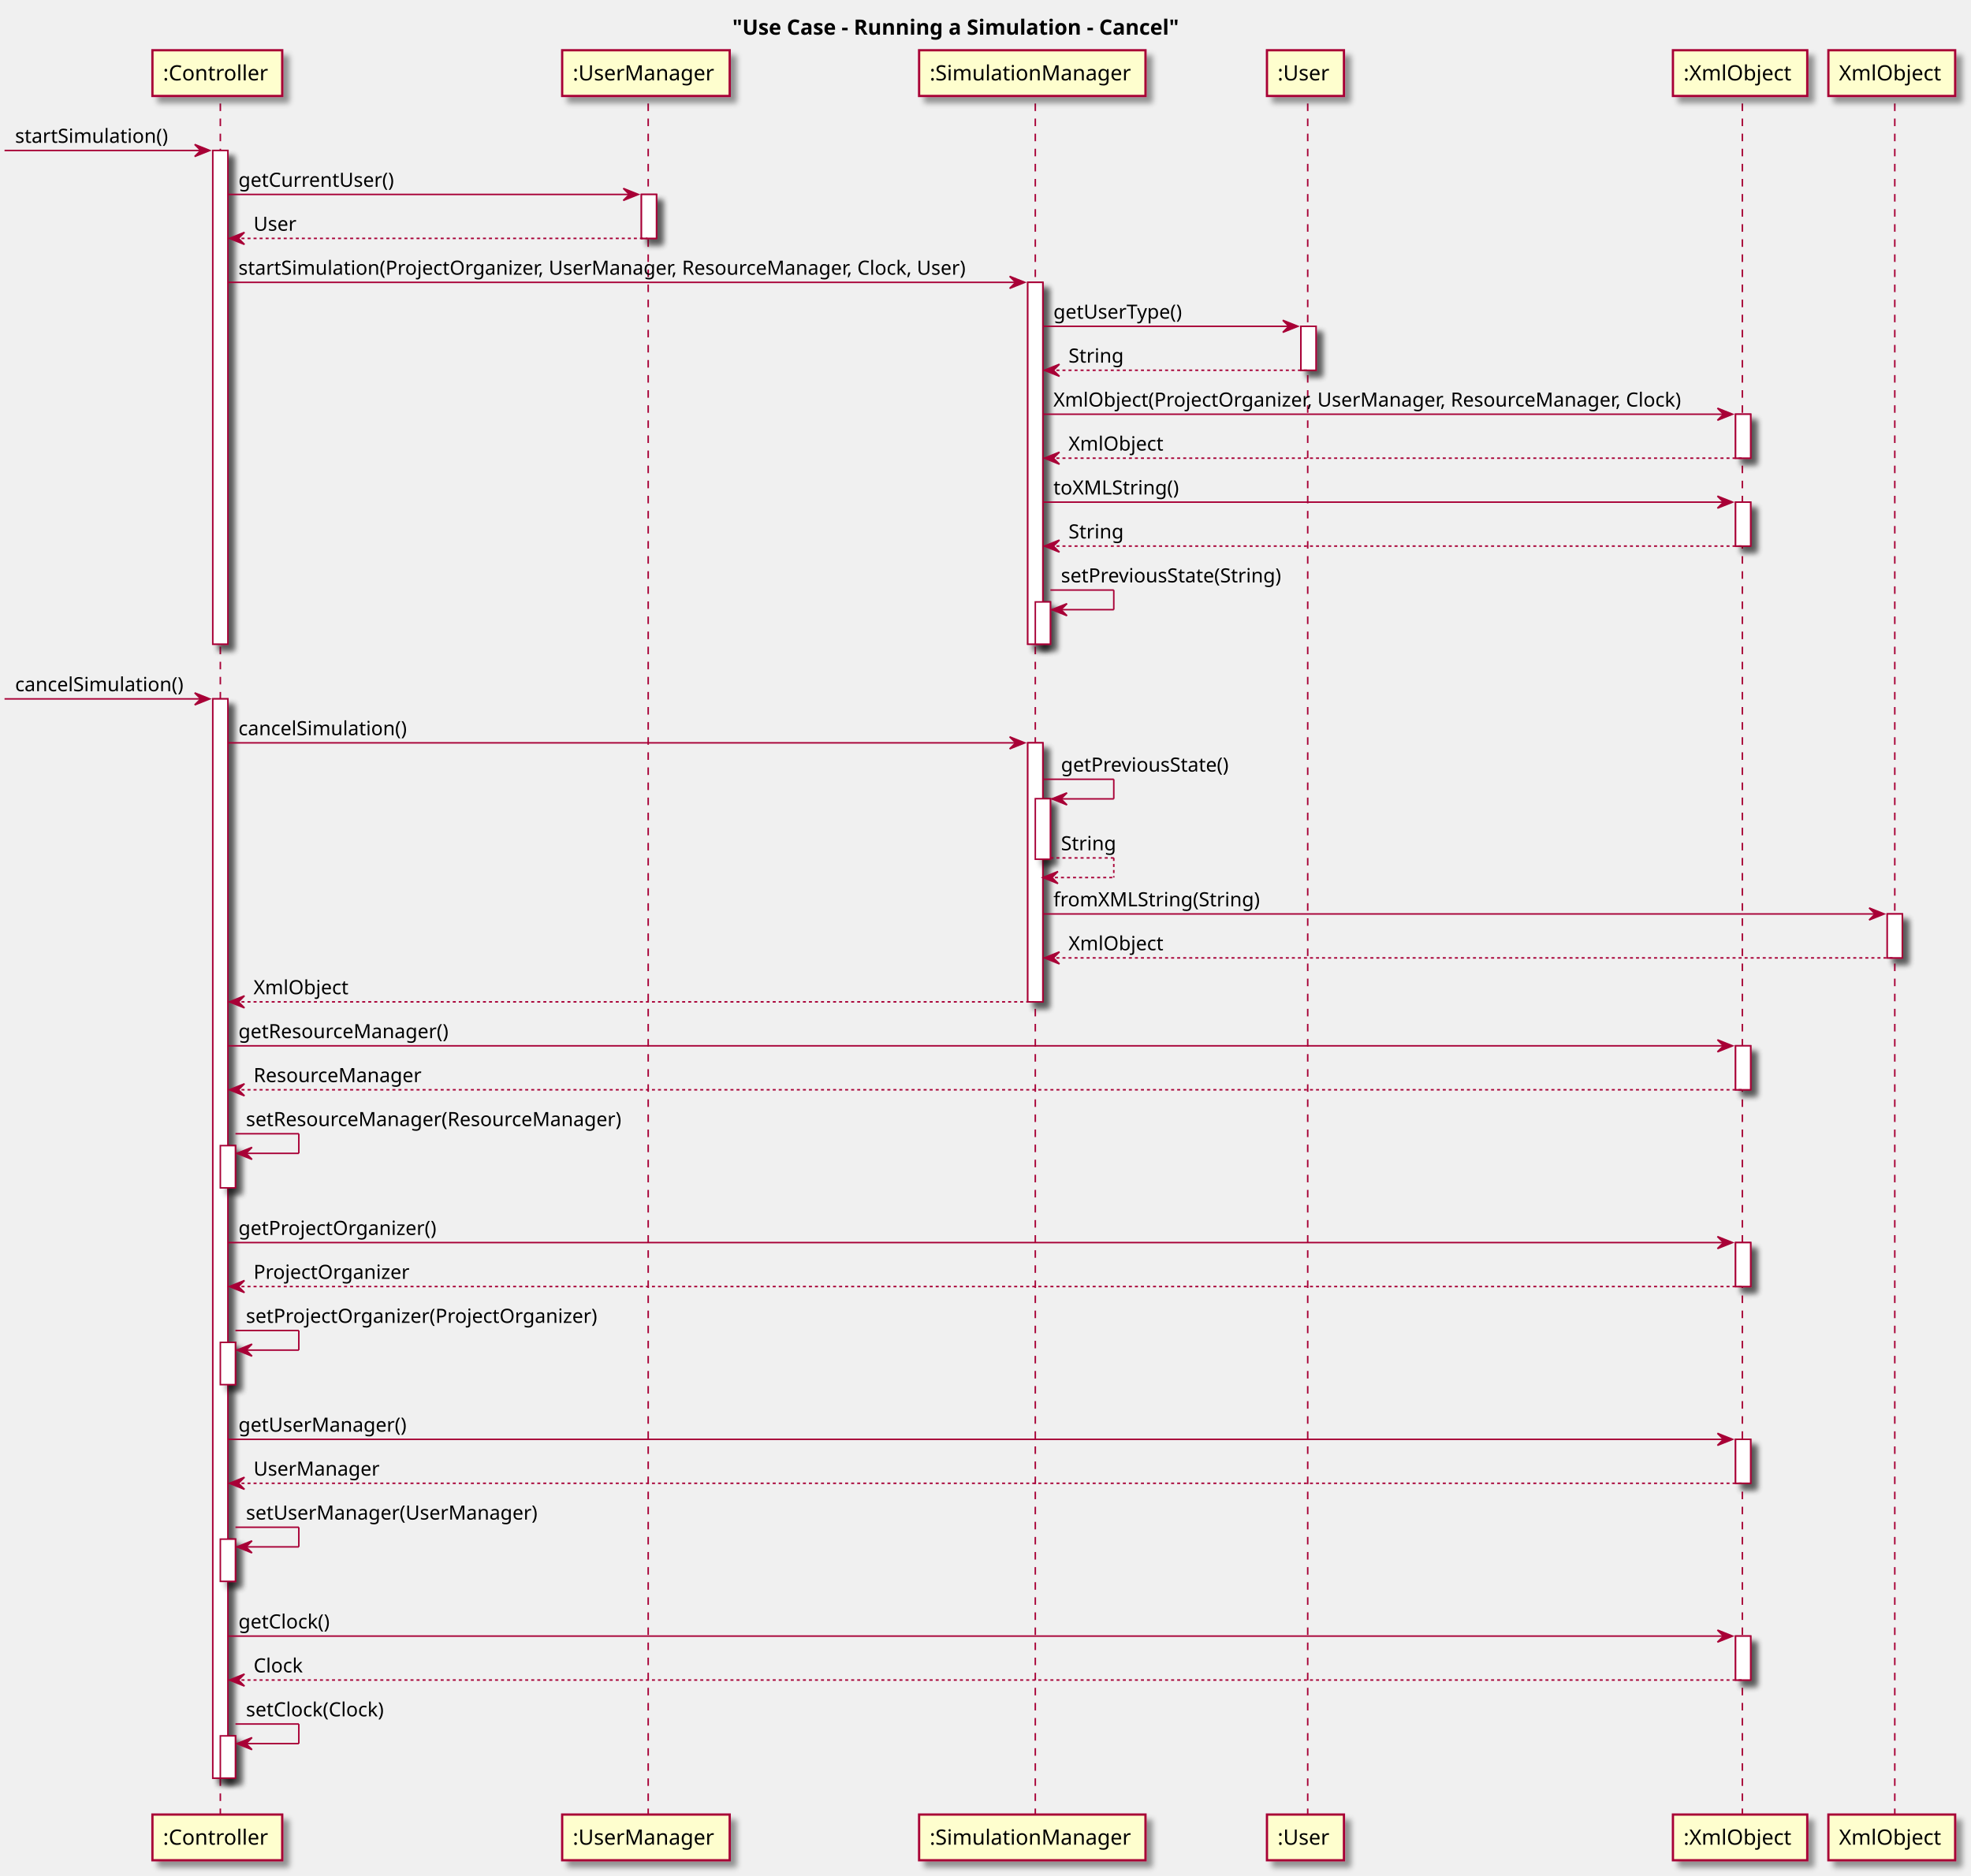
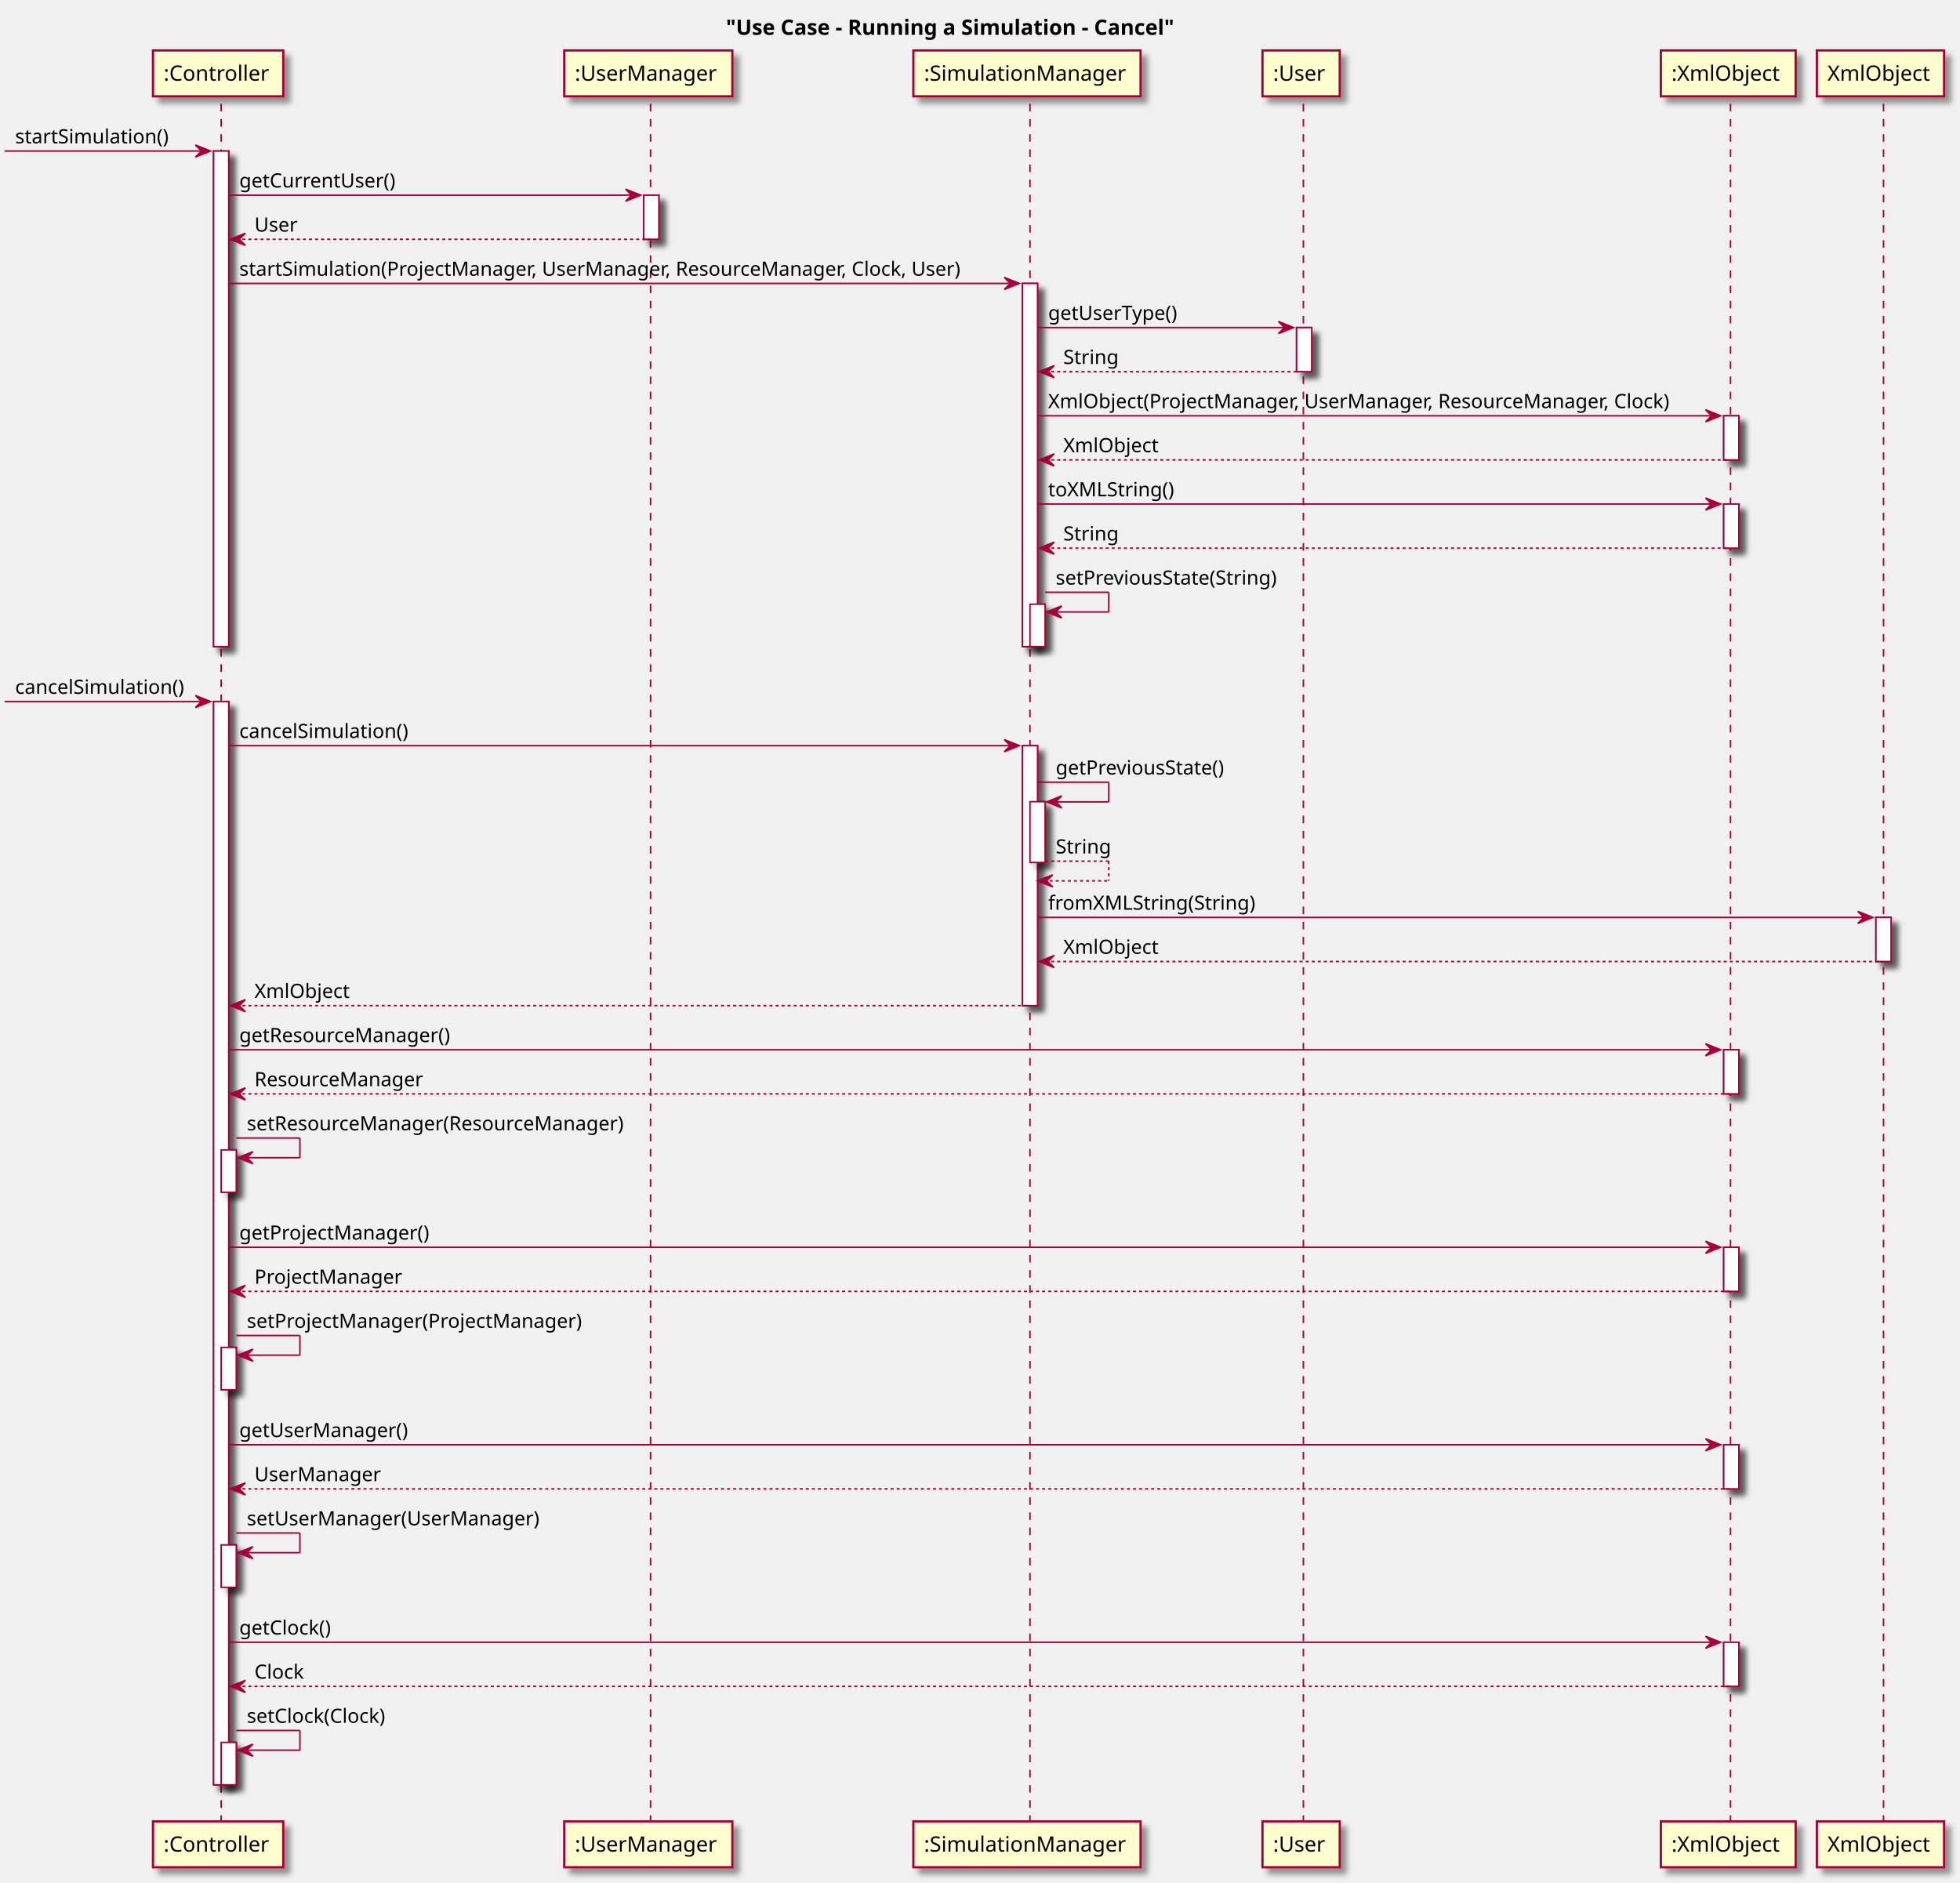
- <svg xmlns="http://www.w3.org/2000/svg" contentScriptType="application/ecmascript" contentStyleType="text/css" height="1243px" preserveAspectRatio="none" style="width:1306px;height:1243px;" version="1.1" viewBox="0 0 1306 1243" width="1306px" zoomAndPan="magnify">
+ <svg xmlns="http://www.w3.org/2000/svg" contentScriptType="application/ecmascript" contentStyleType="text/css" height="1243px" preserveAspectRatio="none" style="width:1294px;height:1243px;" version="1.1" viewBox="0 0 1294 1243" width="1294px" zoomAndPan="magnify">
  <defs>
-     <filter height="300%" id="f1mj3176nobo6r" width="300%" x="-1" y="-1">
+     <filter height="300%" id="f1pqwpvqu7bibx" width="300%" x="-1" y="-1">
      <feGaussianBlur result="blurOut" stdDeviation="2.0" />
      <feColorMatrix in="blurOut" result="blurOut2" type="matrix" values="0 0 0 0 0 0 0 0 0 0 0 0 0 0 0 0 0 0 .4 0" />
      <feOffset dx="4.0" dy="4.0" in="blurOut2" result="blurOut3" />
      <feBlend in="SourceGraphic" in2="blurOut3" mode="normal" />
    </filter>
  </defs>
  <g>
-     <text fill="#000000" font-family="sans-serif" font-size="14" font-weight="bold" lengthAdjust="spacingAndGlyphs" textLength="337" x="485.25" y="22.995">"Use Case - Running a Simulation - Cancel"</text>
-     <rect fill="#FFFFFF" filter="url(#f1mj3176nobo6r)" height="327.195" style="stroke: #A80036; stroke-width: 1.0;" width="10" x="141" y="99.727" />
-     <rect fill="#FFFFFF" filter="url(#f1mj3176nobo6r)" height="715.258" style="stroke: #A80036; stroke-width: 1.0;" width="10" x="141" y="463.188" />
-     <rect fill="#FFFFFF" filter="url(#f1mj3176nobo6r)" height="28" style="stroke: #A80036; stroke-width: 1.0;" width="10" x="146" y="759.25" />
-     <rect fill="#FFFFFF" filter="url(#f1mj3176nobo6r)" height="28" style="stroke: #A80036; stroke-width: 1.0;" width="10" x="146" y="889.648" />
-     <rect fill="#FFFFFF" filter="url(#f1mj3176nobo6r)" height="28" style="stroke: #A80036; stroke-width: 1.0;" width="10" x="146" y="1020.047" />
-     <rect fill="#FFFFFF" filter="url(#f1mj3176nobo6r)" height="28" style="stroke: #A80036; stroke-width: 1.0;" width="10" x="146" y="1150.445" />
-     <rect fill="#FFFFFF" filter="url(#f1mj3176nobo6r)" height="29.133" style="stroke: #A80036; stroke-width: 1.0;" width="10" x="425" y="128.859" />
-     <rect fill="#FFFFFF" filter="url(#f1mj3176nobo6r)" height="239.797" style="stroke: #A80036; stroke-width: 1.0;" width="10" x="681" y="187.125" />
-     <rect fill="#FFFFFF" filter="url(#f1mj3176nobo6r)" height="28" style="stroke: #A80036; stroke-width: 1.0;" width="10" x="686" y="398.922" />
-     <rect fill="#FFFFFF" filter="url(#f1mj3176nobo6r)" height="171.664" style="stroke: #A80036; stroke-width: 1.0;" width="10" x="681" y="492.32" />
-     <rect fill="#FFFFFF" filter="url(#f1mj3176nobo6r)" height="40.133" style="stroke: #A80036; stroke-width: 1.0;" width="10" x="686" y="529.32" />
-     <rect fill="#FFFFFF" filter="url(#f1mj3176nobo6r)" height="29.133" style="stroke: #A80036; stroke-width: 1.0;" width="10" x="862" y="216.258" />
-     <rect fill="#FFFFFF" filter="url(#f1mj3176nobo6r)" height="29.133" style="stroke: #A80036; stroke-width: 1.0;" width="10" x="1150" y="274.523" />
-     <rect fill="#FFFFFF" filter="url(#f1mj3176nobo6r)" height="29.133" style="stroke: #A80036; stroke-width: 1.0;" width="10" x="1150" y="332.789" />
-     <rect fill="#FFFFFF" filter="url(#f1mj3176nobo6r)" height="29.133" style="stroke: #A80036; stroke-width: 1.0;" width="10" x="1150" y="693.117" />
-     <rect fill="#FFFFFF" filter="url(#f1mj3176nobo6r)" height="29.133" style="stroke: #A80036; stroke-width: 1.0;" width="10" x="1150" y="823.516" />
-     <rect fill="#FFFFFF" filter="url(#f1mj3176nobo6r)" height="29.133" style="stroke: #A80036; stroke-width: 1.0;" width="10" x="1150" y="953.914" />
-     <rect fill="#FFFFFF" filter="url(#f1mj3176nobo6r)" height="29.133" style="stroke: #A80036; stroke-width: 1.0;" width="10" x="1150" y="1084.312" />
-     <rect fill="#FFFFFF" filter="url(#f1mj3176nobo6r)" height="29.133" style="stroke: #A80036; stroke-width: 1.0;" width="10" x="1250.5" y="605.719" />
+     <text fill="#000000" font-family="sans-serif" font-size="14" font-weight="bold" lengthAdjust="spacingAndGlyphs" textLength="337" x="479.25" y="22.995">"Use Case - Running a Simulation - Cancel"</text>
+     <rect fill="#FFFFFF" filter="url(#f1pqwpvqu7bibx)" height="327.195" style="stroke: #A80036; stroke-width: 1.0;" width="10" x="141" y="99.727" />
+     <rect fill="#FFFFFF" filter="url(#f1pqwpvqu7bibx)" height="715.258" style="stroke: #A80036; stroke-width: 1.0;" width="10" x="141" y="463.188" />
+     <rect fill="#FFFFFF" filter="url(#f1pqwpvqu7bibx)" height="28" style="stroke: #A80036; stroke-width: 1.0;" width="10" x="146" y="759.25" />
+     <rect fill="#FFFFFF" filter="url(#f1pqwpvqu7bibx)" height="28" style="stroke: #A80036; stroke-width: 1.0;" width="10" x="146" y="889.648" />
+     <rect fill="#FFFFFF" filter="url(#f1pqwpvqu7bibx)" height="28" style="stroke: #A80036; stroke-width: 1.0;" width="10" x="146" y="1020.047" />
+     <rect fill="#FFFFFF" filter="url(#f1pqwpvqu7bibx)" height="28" style="stroke: #A80036; stroke-width: 1.0;" width="10" x="146" y="1150.445" />
+     <rect fill="#FFFFFF" filter="url(#f1pqwpvqu7bibx)" height="29.133" style="stroke: #A80036; stroke-width: 1.0;" width="10" x="425" y="128.859" />
+     <rect fill="#FFFFFF" filter="url(#f1pqwpvqu7bibx)" height="239.797" style="stroke: #A80036; stroke-width: 1.0;" width="10" x="675" y="187.125" />
+     <rect fill="#FFFFFF" filter="url(#f1pqwpvqu7bibx)" height="28" style="stroke: #A80036; stroke-width: 1.0;" width="10" x="680" y="398.922" />
+     <rect fill="#FFFFFF" filter="url(#f1pqwpvqu7bibx)" height="171.664" style="stroke: #A80036; stroke-width: 1.0;" width="10" x="675" y="492.32" />
+     <rect fill="#FFFFFF" filter="url(#f1pqwpvqu7bibx)" height="40.133" style="stroke: #A80036; stroke-width: 1.0;" width="10" x="680" y="529.32" />
+     <rect fill="#FFFFFF" filter="url(#f1pqwpvqu7bibx)" height="29.133" style="stroke: #A80036; stroke-width: 1.0;" width="10" x="856" y="216.258" />
+     <rect fill="#FFFFFF" filter="url(#f1pqwpvqu7bibx)" height="29.133" style="stroke: #A80036; stroke-width: 1.0;" width="10" x="1138" y="274.523" />
+     <rect fill="#FFFFFF" filter="url(#f1pqwpvqu7bibx)" height="29.133" style="stroke: #A80036; stroke-width: 1.0;" width="10" x="1138" y="332.789" />
+     <rect fill="#FFFFFF" filter="url(#f1pqwpvqu7bibx)" height="29.133" style="stroke: #A80036; stroke-width: 1.0;" width="10" x="1138" y="693.117" />
+     <rect fill="#FFFFFF" filter="url(#f1pqwpvqu7bibx)" height="29.133" style="stroke: #A80036; stroke-width: 1.0;" width="10" x="1138" y="823.516" />
+     <rect fill="#FFFFFF" filter="url(#f1pqwpvqu7bibx)" height="29.133" style="stroke: #A80036; stroke-width: 1.0;" width="10" x="1138" y="953.914" />
+     <rect fill="#FFFFFF" filter="url(#f1pqwpvqu7bibx)" height="29.133" style="stroke: #A80036; stroke-width: 1.0;" width="10" x="1138" y="1084.312" />
+     <rect fill="#FFFFFF" filter="url(#f1pqwpvqu7bibx)" height="29.133" style="stroke: #A80036; stroke-width: 1.0;" width="10" x="1238.5" y="605.719" />
    <line style="stroke: #A80036; stroke-width: 1.0; stroke-dasharray: 5.0,5.0;" x1="146" x2="146" y1="68.594" y2="1203.578" />
    <line style="stroke: #A80036; stroke-width: 1.0; stroke-dasharray: 5.0,5.0;" x1="429.5" x2="429.5" y1="68.594" y2="1203.578" />
-     <line style="stroke: #A80036; stroke-width: 1.0; stroke-dasharray: 5.0,5.0;" x1="686" x2="686" y1="68.594" y2="1203.578" />
-     <line style="stroke: #A80036; stroke-width: 1.0; stroke-dasharray: 5.0,5.0;" x1="866.5" x2="866.5" y1="68.594" y2="1203.578" />
-     <line style="stroke: #A80036; stroke-width: 1.0; stroke-dasharray: 5.0,5.0;" x1="1154.5" x2="1154.5" y1="68.594" y2="1203.578" />
-     <line style="stroke: #A80036; stroke-width: 1.0; stroke-dasharray: 5.0,5.0;" x1="1255.5" x2="1255.5" y1="68.594" y2="1203.578" />
-     <rect fill="#FEFECE" filter="url(#f1mj3176nobo6r)" height="30.297" style="stroke: #A80036; stroke-width: 1.5;" width="86" x="101" y="33.297" />
+     <line style="stroke: #A80036; stroke-width: 1.0; stroke-dasharray: 5.0,5.0;" x1="680" x2="680" y1="68.594" y2="1203.578" />
+     <line style="stroke: #A80036; stroke-width: 1.0; stroke-dasharray: 5.0,5.0;" x1="860.5" x2="860.5" y1="68.594" y2="1203.578" />
+     <line style="stroke: #A80036; stroke-width: 1.0; stroke-dasharray: 5.0,5.0;" x1="1142.5" x2="1142.5" y1="68.594" y2="1203.578" />
+     <line style="stroke: #A80036; stroke-width: 1.0; stroke-dasharray: 5.0,5.0;" x1="1243.5" x2="1243.5" y1="68.594" y2="1203.578" />
+     <rect fill="#FEFECE" filter="url(#f1pqwpvqu7bibx)" height="30.297" style="stroke: #A80036; stroke-width: 1.5;" width="86" x="101" y="33.297" />
    <text fill="#000000" font-family="sans-serif" font-size="14" lengthAdjust="spacingAndGlyphs" textLength="72" x="108" y="53.292">:Controller</text>
-     <rect fill="#FEFECE" filter="url(#f1mj3176nobo6r)" height="30.297" style="stroke: #A80036; stroke-width: 1.5;" width="86" x="101" y="1202.578" />
+     <rect fill="#FEFECE" filter="url(#f1pqwpvqu7bibx)" height="30.297" style="stroke: #A80036; stroke-width: 1.5;" width="86" x="101" y="1202.578" />
    <text fill="#000000" font-family="sans-serif" font-size="14" lengthAdjust="spacingAndGlyphs" textLength="72" x="108" y="1222.573">:Controller</text>
-     <rect fill="#FEFECE" filter="url(#f1mj3176nobo6r)" height="30.297" style="stroke: #A80036; stroke-width: 1.5;" width="111" x="372.5" y="33.297" />
+     <rect fill="#FEFECE" filter="url(#f1pqwpvqu7bibx)" height="30.297" style="stroke: #A80036; stroke-width: 1.5;" width="111" x="372.5" y="33.297" />
    <text fill="#000000" font-family="sans-serif" font-size="14" lengthAdjust="spacingAndGlyphs" textLength="97" x="379.5" y="53.292">:UserManager</text>
-     <rect fill="#FEFECE" filter="url(#f1mj3176nobo6r)" height="30.297" style="stroke: #A80036; stroke-width: 1.5;" width="111" x="372.5" y="1202.578" />
+     <rect fill="#FEFECE" filter="url(#f1pqwpvqu7bibx)" height="30.297" style="stroke: #A80036; stroke-width: 1.5;" width="111" x="372.5" y="1202.578" />
    <text fill="#000000" font-family="sans-serif" font-size="14" lengthAdjust="spacingAndGlyphs" textLength="97" x="379.5" y="1222.573">:UserManager</text>
-     <rect fill="#FEFECE" filter="url(#f1mj3176nobo6r)" height="30.297" style="stroke: #A80036; stroke-width: 1.5;" width="150" x="609" y="33.297" />
-     <text fill="#000000" font-family="sans-serif" font-size="14" lengthAdjust="spacingAndGlyphs" textLength="136" x="616" y="53.292">:SimulationManager</text>
-     <rect fill="#FEFECE" filter="url(#f1mj3176nobo6r)" height="30.297" style="stroke: #A80036; stroke-width: 1.5;" width="150" x="609" y="1202.578" />
-     <text fill="#000000" font-family="sans-serif" font-size="14" lengthAdjust="spacingAndGlyphs" textLength="136" x="616" y="1222.573">:SimulationManager</text>
-     <rect fill="#FEFECE" filter="url(#f1mj3176nobo6r)" height="30.297" style="stroke: #A80036; stroke-width: 1.5;" width="51" x="839.5" y="33.297" />
-     <text fill="#000000" font-family="sans-serif" font-size="14" lengthAdjust="spacingAndGlyphs" textLength="37" x="846.5" y="53.292">:User</text>
-     <rect fill="#FEFECE" filter="url(#f1mj3176nobo6r)" height="30.297" style="stroke: #A80036; stroke-width: 1.5;" width="51" x="839.5" y="1202.578" />
-     <text fill="#000000" font-family="sans-serif" font-size="14" lengthAdjust="spacingAndGlyphs" textLength="37" x="846.5" y="1222.573">:User</text>
-     <rect fill="#FEFECE" filter="url(#f1mj3176nobo6r)" height="30.297" style="stroke: #A80036; stroke-width: 1.5;" width="89" x="1108.5" y="33.297" />
-     <text fill="#000000" font-family="sans-serif" font-size="14" lengthAdjust="spacingAndGlyphs" textLength="75" x="1115.5" y="53.292">:XmlObject</text>
-     <rect fill="#FEFECE" filter="url(#f1mj3176nobo6r)" height="30.297" style="stroke: #A80036; stroke-width: 1.5;" width="89" x="1108.5" y="1202.578" />
-     <text fill="#000000" font-family="sans-serif" font-size="14" lengthAdjust="spacingAndGlyphs" textLength="75" x="1115.5" y="1222.573">:XmlObject</text>
-     <rect fill="#FEFECE" filter="url(#f1mj3176nobo6r)" height="30.297" style="stroke: #A80036; stroke-width: 1.5;" width="84" x="1211.5" y="33.297" />
-     <text fill="#000000" font-family="sans-serif" font-size="14" lengthAdjust="spacingAndGlyphs" textLength="70" x="1218.5" y="53.292">XmlObject</text>
-     <rect fill="#FEFECE" filter="url(#f1mj3176nobo6r)" height="30.297" style="stroke: #A80036; stroke-width: 1.5;" width="84" x="1211.5" y="1202.578" />
-     <text fill="#000000" font-family="sans-serif" font-size="14" lengthAdjust="spacingAndGlyphs" textLength="70" x="1218.5" y="1222.573">XmlObject</text>
-     <rect fill="#FFFFFF" filter="url(#f1mj3176nobo6r)" height="327.195" style="stroke: #A80036; stroke-width: 1.0;" width="10" x="141" y="99.727" />
-     <rect fill="#FFFFFF" filter="url(#f1mj3176nobo6r)" height="715.258" style="stroke: #A80036; stroke-width: 1.0;" width="10" x="141" y="463.188" />
-     <rect fill="#FFFFFF" filter="url(#f1mj3176nobo6r)" height="28" style="stroke: #A80036; stroke-width: 1.0;" width="10" x="146" y="759.25" />
-     <rect fill="#FFFFFF" filter="url(#f1mj3176nobo6r)" height="28" style="stroke: #A80036; stroke-width: 1.0;" width="10" x="146" y="889.648" />
-     <rect fill="#FFFFFF" filter="url(#f1mj3176nobo6r)" height="28" style="stroke: #A80036; stroke-width: 1.0;" width="10" x="146" y="1020.047" />
-     <rect fill="#FFFFFF" filter="url(#f1mj3176nobo6r)" height="28" style="stroke: #A80036; stroke-width: 1.0;" width="10" x="146" y="1150.445" />
-     <rect fill="#FFFFFF" filter="url(#f1mj3176nobo6r)" height="29.133" style="stroke: #A80036; stroke-width: 1.0;" width="10" x="425" y="128.859" />
-     <rect fill="#FFFFFF" filter="url(#f1mj3176nobo6r)" height="239.797" style="stroke: #A80036; stroke-width: 1.0;" width="10" x="681" y="187.125" />
-     <rect fill="#FFFFFF" filter="url(#f1mj3176nobo6r)" height="28" style="stroke: #A80036; stroke-width: 1.0;" width="10" x="686" y="398.922" />
-     <rect fill="#FFFFFF" filter="url(#f1mj3176nobo6r)" height="171.664" style="stroke: #A80036; stroke-width: 1.0;" width="10" x="681" y="492.32" />
-     <rect fill="#FFFFFF" filter="url(#f1mj3176nobo6r)" height="40.133" style="stroke: #A80036; stroke-width: 1.0;" width="10" x="686" y="529.32" />
-     <rect fill="#FFFFFF" filter="url(#f1mj3176nobo6r)" height="29.133" style="stroke: #A80036; stroke-width: 1.0;" width="10" x="862" y="216.258" />
-     <rect fill="#FFFFFF" filter="url(#f1mj3176nobo6r)" height="29.133" style="stroke: #A80036; stroke-width: 1.0;" width="10" x="1150" y="274.523" />
-     <rect fill="#FFFFFF" filter="url(#f1mj3176nobo6r)" height="29.133" style="stroke: #A80036; stroke-width: 1.0;" width="10" x="1150" y="332.789" />
-     <rect fill="#FFFFFF" filter="url(#f1mj3176nobo6r)" height="29.133" style="stroke: #A80036; stroke-width: 1.0;" width="10" x="1150" y="693.117" />
-     <rect fill="#FFFFFF" filter="url(#f1mj3176nobo6r)" height="29.133" style="stroke: #A80036; stroke-width: 1.0;" width="10" x="1150" y="823.516" />
-     <rect fill="#FFFFFF" filter="url(#f1mj3176nobo6r)" height="29.133" style="stroke: #A80036; stroke-width: 1.0;" width="10" x="1150" y="953.914" />
-     <rect fill="#FFFFFF" filter="url(#f1mj3176nobo6r)" height="29.133" style="stroke: #A80036; stroke-width: 1.0;" width="10" x="1150" y="1084.312" />
-     <rect fill="#FFFFFF" filter="url(#f1mj3176nobo6r)" height="29.133" style="stroke: #A80036; stroke-width: 1.0;" width="10" x="1250.5" y="605.719" />
+     <rect fill="#FEFECE" filter="url(#f1pqwpvqu7bibx)" height="30.297" style="stroke: #A80036; stroke-width: 1.5;" width="150" x="603" y="33.297" />
+     <text fill="#000000" font-family="sans-serif" font-size="14" lengthAdjust="spacingAndGlyphs" textLength="136" x="610" y="53.292">:SimulationManager</text>
+     <rect fill="#FEFECE" filter="url(#f1pqwpvqu7bibx)" height="30.297" style="stroke: #A80036; stroke-width: 1.5;" width="150" x="603" y="1202.578" />
+     <text fill="#000000" font-family="sans-serif" font-size="14" lengthAdjust="spacingAndGlyphs" textLength="136" x="610" y="1222.573">:SimulationManager</text>
+     <rect fill="#FEFECE" filter="url(#f1pqwpvqu7bibx)" height="30.297" style="stroke: #A80036; stroke-width: 1.5;" width="51" x="833.5" y="33.297" />
+     <text fill="#000000" font-family="sans-serif" font-size="14" lengthAdjust="spacingAndGlyphs" textLength="37" x="840.5" y="53.292">:User</text>
+     <rect fill="#FEFECE" filter="url(#f1pqwpvqu7bibx)" height="30.297" style="stroke: #A80036; stroke-width: 1.5;" width="51" x="833.5" y="1202.578" />
+     <text fill="#000000" font-family="sans-serif" font-size="14" lengthAdjust="spacingAndGlyphs" textLength="37" x="840.5" y="1222.573">:User</text>
+     <rect fill="#FEFECE" filter="url(#f1pqwpvqu7bibx)" height="30.297" style="stroke: #A80036; stroke-width: 1.5;" width="89" x="1096.5" y="33.297" />
+     <text fill="#000000" font-family="sans-serif" font-size="14" lengthAdjust="spacingAndGlyphs" textLength="75" x="1103.5" y="53.292">:XmlObject</text>
+     <rect fill="#FEFECE" filter="url(#f1pqwpvqu7bibx)" height="30.297" style="stroke: #A80036; stroke-width: 1.5;" width="89" x="1096.5" y="1202.578" />
+     <text fill="#000000" font-family="sans-serif" font-size="14" lengthAdjust="spacingAndGlyphs" textLength="75" x="1103.5" y="1222.573">:XmlObject</text>
+     <rect fill="#FEFECE" filter="url(#f1pqwpvqu7bibx)" height="30.297" style="stroke: #A80036; stroke-width: 1.5;" width="84" x="1199.5" y="33.297" />
+     <text fill="#000000" font-family="sans-serif" font-size="14" lengthAdjust="spacingAndGlyphs" textLength="70" x="1206.5" y="53.292">XmlObject</text>
+     <rect fill="#FEFECE" filter="url(#f1pqwpvqu7bibx)" height="30.297" style="stroke: #A80036; stroke-width: 1.5;" width="84" x="1199.5" y="1202.578" />
+     <text fill="#000000" font-family="sans-serif" font-size="14" lengthAdjust="spacingAndGlyphs" textLength="70" x="1206.5" y="1222.573">XmlObject</text>
+     <rect fill="#FFFFFF" filter="url(#f1pqwpvqu7bibx)" height="327.195" style="stroke: #A80036; stroke-width: 1.0;" width="10" x="141" y="99.727" />
+     <rect fill="#FFFFFF" filter="url(#f1pqwpvqu7bibx)" height="715.258" style="stroke: #A80036; stroke-width: 1.0;" width="10" x="141" y="463.188" />
+     <rect fill="#FFFFFF" filter="url(#f1pqwpvqu7bibx)" height="28" style="stroke: #A80036; stroke-width: 1.0;" width="10" x="146" y="759.25" />
+     <rect fill="#FFFFFF" filter="url(#f1pqwpvqu7bibx)" height="28" style="stroke: #A80036; stroke-width: 1.0;" width="10" x="146" y="889.648" />
+     <rect fill="#FFFFFF" filter="url(#f1pqwpvqu7bibx)" height="28" style="stroke: #A80036; stroke-width: 1.0;" width="10" x="146" y="1020.047" />
+     <rect fill="#FFFFFF" filter="url(#f1pqwpvqu7bibx)" height="28" style="stroke: #A80036; stroke-width: 1.0;" width="10" x="146" y="1150.445" />
+     <rect fill="#FFFFFF" filter="url(#f1pqwpvqu7bibx)" height="29.133" style="stroke: #A80036; stroke-width: 1.0;" width="10" x="425" y="128.859" />
+     <rect fill="#FFFFFF" filter="url(#f1pqwpvqu7bibx)" height="239.797" style="stroke: #A80036; stroke-width: 1.0;" width="10" x="675" y="187.125" />
+     <rect fill="#FFFFFF" filter="url(#f1pqwpvqu7bibx)" height="28" style="stroke: #A80036; stroke-width: 1.0;" width="10" x="680" y="398.922" />
+     <rect fill="#FFFFFF" filter="url(#f1pqwpvqu7bibx)" height="171.664" style="stroke: #A80036; stroke-width: 1.0;" width="10" x="675" y="492.32" />
+     <rect fill="#FFFFFF" filter="url(#f1pqwpvqu7bibx)" height="40.133" style="stroke: #A80036; stroke-width: 1.0;" width="10" x="680" y="529.32" />
+     <rect fill="#FFFFFF" filter="url(#f1pqwpvqu7bibx)" height="29.133" style="stroke: #A80036; stroke-width: 1.0;" width="10" x="856" y="216.258" />
+     <rect fill="#FFFFFF" filter="url(#f1pqwpvqu7bibx)" height="29.133" style="stroke: #A80036; stroke-width: 1.0;" width="10" x="1138" y="274.523" />
+     <rect fill="#FFFFFF" filter="url(#f1pqwpvqu7bibx)" height="29.133" style="stroke: #A80036; stroke-width: 1.0;" width="10" x="1138" y="332.789" />
+     <rect fill="#FFFFFF" filter="url(#f1pqwpvqu7bibx)" height="29.133" style="stroke: #A80036; stroke-width: 1.0;" width="10" x="1138" y="693.117" />
+     <rect fill="#FFFFFF" filter="url(#f1pqwpvqu7bibx)" height="29.133" style="stroke: #A80036; stroke-width: 1.0;" width="10" x="1138" y="823.516" />
+     <rect fill="#FFFFFF" filter="url(#f1pqwpvqu7bibx)" height="29.133" style="stroke: #A80036; stroke-width: 1.0;" width="10" x="1138" y="953.914" />
+     <rect fill="#FFFFFF" filter="url(#f1pqwpvqu7bibx)" height="29.133" style="stroke: #A80036; stroke-width: 1.0;" width="10" x="1138" y="1084.312" />
+     <rect fill="#FFFFFF" filter="url(#f1pqwpvqu7bibx)" height="29.133" style="stroke: #A80036; stroke-width: 1.0;" width="10" x="1238.5" y="605.719" />
    <polygon fill="#A80036" points="129,95.727,139,99.727,129,103.727,133,99.727" style="stroke: #A80036; stroke-width: 1.0;" />
    <line style="stroke: #A80036; stroke-width: 1.0;" x1="3" x2="135" y1="99.727" y2="99.727" />
    <text fill="#000000" font-family="sans-serif" font-size="13" lengthAdjust="spacingAndGlyphs" textLength="108" x="10" y="94.661">startSimulation()</text>
    <polygon fill="#A80036" points="413,124.859,423,128.859,413,132.859,417,128.859" style="stroke: #A80036; stroke-width: 1.0;" />
    <line style="stroke: #A80036; stroke-width: 1.0;" x1="151" x2="419" y1="128.859" y2="128.859" />
    <text fill="#000000" font-family="sans-serif" font-size="13" lengthAdjust="spacingAndGlyphs" textLength="109" x="158" y="123.793">getCurrentUser()</text>
    <polygon fill="#A80036" points="162,153.992,152,157.992,162,161.992,158,157.992" style="stroke: #A80036; stroke-width: 1.0;" />
    <line style="stroke: #A80036; stroke-width: 1.0; stroke-dasharray: 2.0,2.0;" x1="156" x2="429" y1="157.992" y2="157.992" />
    <text fill="#000000" font-family="sans-serif" font-size="13" lengthAdjust="spacingAndGlyphs" textLength="30" x="168" y="152.926">User</text>
-     <polygon fill="#A80036" points="669,183.125,679,187.125,669,191.125,673,187.125" style="stroke: #A80036; stroke-width: 1.0;" />
-     <line style="stroke: #A80036; stroke-width: 1.0;" x1="151" x2="675" y1="187.125" y2="187.125" />
-     <text fill="#000000" font-family="sans-serif" font-size="13" lengthAdjust="spacingAndGlyphs" textLength="511" x="158" y="182.059">startSimulation(ProjectOrganizer, UserManager, ResourceManager, Clock, User)</text>
-     <polygon fill="#A80036" points="850,212.258,860,216.258,850,220.258,854,216.258" style="stroke: #A80036; stroke-width: 1.0;" />
-     <line style="stroke: #A80036; stroke-width: 1.0;" x1="691" x2="856" y1="216.258" y2="216.258" />
-     <text fill="#000000" font-family="sans-serif" font-size="13" lengthAdjust="spacingAndGlyphs" textLength="91" x="698" y="211.192">getUserType()</text>
-     <polygon fill="#A80036" points="702,241.391,692,245.391,702,249.391,698,245.391" style="stroke: #A80036; stroke-width: 1.0;" />
-     <line style="stroke: #A80036; stroke-width: 1.0; stroke-dasharray: 2.0,2.0;" x1="696" x2="866" y1="245.391" y2="245.391" />
-     <text fill="#000000" font-family="sans-serif" font-size="13" lengthAdjust="spacingAndGlyphs" textLength="38" x="708" y="240.325">String</text>
-     <polygon fill="#A80036" points="1138,270.523,1148,274.523,1138,278.523,1142,274.523" style="stroke: #A80036; stroke-width: 1.0;" />
-     <line style="stroke: #A80036; stroke-width: 1.0;" x1="691" x2="1144" y1="274.523" y2="274.523" />
-     <text fill="#000000" font-family="sans-serif" font-size="13" lengthAdjust="spacingAndGlyphs" textLength="440" x="698" y="269.457">XmlObject(ProjectOrganizer, UserManager, ResourceManager, Clock)</text>
-     <polygon fill="#A80036" points="702,299.656,692,303.656,702,307.656,698,303.656" style="stroke: #A80036; stroke-width: 1.0;" />
-     <line style="stroke: #A80036; stroke-width: 1.0; stroke-dasharray: 2.0,2.0;" x1="696" x2="1154" y1="303.656" y2="303.656" />
-     <text fill="#000000" font-family="sans-serif" font-size="13" lengthAdjust="spacingAndGlyphs" textLength="65" x="708" y="298.59">XmlObject</text>
-     <polygon fill="#A80036" points="1138,328.789,1148,332.789,1138,336.789,1142,332.789" style="stroke: #A80036; stroke-width: 1.0;" />
-     <line style="stroke: #A80036; stroke-width: 1.0;" x1="691" x2="1144" y1="332.789" y2="332.789" />
-     <text fill="#000000" font-family="sans-serif" font-size="13" lengthAdjust="spacingAndGlyphs" textLength="87" x="698" y="327.723">toXMLString()</text>
-     <polygon fill="#A80036" points="702,357.922,692,361.922,702,365.922,698,361.922" style="stroke: #A80036; stroke-width: 1.0;" />
-     <line style="stroke: #A80036; stroke-width: 1.0; stroke-dasharray: 2.0,2.0;" x1="696" x2="1154" y1="361.922" y2="361.922" />
-     <text fill="#000000" font-family="sans-serif" font-size="13" lengthAdjust="spacingAndGlyphs" textLength="38" x="708" y="356.856">String</text>
-     <line style="stroke: #A80036; stroke-width: 1.0;" x1="696" x2="738" y1="391.055" y2="391.055" />
-     <line style="stroke: #A80036; stroke-width: 1.0;" x1="738" x2="738" y1="391.055" y2="404.055" />
-     <line style="stroke: #A80036; stroke-width: 1.0;" x1="697" x2="738" y1="404.055" y2="404.055" />
-     <polygon fill="#A80036" points="707,400.055,697,404.055,707,408.055,703,404.055" style="stroke: #A80036; stroke-width: 1.0;" />
-     <text fill="#000000" font-family="sans-serif" font-size="13" lengthAdjust="spacingAndGlyphs" textLength="157" x="703" y="385.989">setPreviousState(String)</text>
+     <polygon fill="#A80036" points="663,183.125,673,187.125,663,191.125,667,187.125" style="stroke: #A80036; stroke-width: 1.0;" />
+     <line style="stroke: #A80036; stroke-width: 1.0;" x1="151" x2="669" y1="187.125" y2="187.125" />
+     <text fill="#000000" font-family="sans-serif" font-size="13" lengthAdjust="spacingAndGlyphs" textLength="505" x="158" y="182.059">startSimulation(ProjectManager, UserManager, ResourceManager, Clock, User)</text>
+     <polygon fill="#A80036" points="844,212.258,854,216.258,844,220.258,848,216.258" style="stroke: #A80036; stroke-width: 1.0;" />
+     <line style="stroke: #A80036; stroke-width: 1.0;" x1="685" x2="850" y1="216.258" y2="216.258" />
+     <text fill="#000000" font-family="sans-serif" font-size="13" lengthAdjust="spacingAndGlyphs" textLength="91" x="692" y="211.192">getUserType()</text>
+     <polygon fill="#A80036" points="696,241.391,686,245.391,696,249.391,692,245.391" style="stroke: #A80036; stroke-width: 1.0;" />
+     <line style="stroke: #A80036; stroke-width: 1.0; stroke-dasharray: 2.0,2.0;" x1="690" x2="860" y1="245.391" y2="245.391" />
+     <text fill="#000000" font-family="sans-serif" font-size="13" lengthAdjust="spacingAndGlyphs" textLength="38" x="702" y="240.325">String</text>
+     <polygon fill="#A80036" points="1126,270.523,1136,274.523,1126,278.523,1130,274.523" style="stroke: #A80036; stroke-width: 1.0;" />
+     <line style="stroke: #A80036; stroke-width: 1.0;" x1="685" x2="1132" y1="274.523" y2="274.523" />
+     <text fill="#000000" font-family="sans-serif" font-size="13" lengthAdjust="spacingAndGlyphs" textLength="434" x="692" y="269.457">XmlObject(ProjectManager, UserManager, ResourceManager, Clock)</text>
+     <polygon fill="#A80036" points="696,299.656,686,303.656,696,307.656,692,303.656" style="stroke: #A80036; stroke-width: 1.0;" />
+     <line style="stroke: #A80036; stroke-width: 1.0; stroke-dasharray: 2.0,2.0;" x1="690" x2="1142" y1="303.656" y2="303.656" />
+     <text fill="#000000" font-family="sans-serif" font-size="13" lengthAdjust="spacingAndGlyphs" textLength="65" x="702" y="298.59">XmlObject</text>
+     <polygon fill="#A80036" points="1126,328.789,1136,332.789,1126,336.789,1130,332.789" style="stroke: #A80036; stroke-width: 1.0;" />
+     <line style="stroke: #A80036; stroke-width: 1.0;" x1="685" x2="1132" y1="332.789" y2="332.789" />
+     <text fill="#000000" font-family="sans-serif" font-size="13" lengthAdjust="spacingAndGlyphs" textLength="87" x="692" y="327.723">toXMLString()</text>
+     <polygon fill="#A80036" points="696,357.922,686,361.922,696,365.922,692,361.922" style="stroke: #A80036; stroke-width: 1.0;" />
+     <line style="stroke: #A80036; stroke-width: 1.0; stroke-dasharray: 2.0,2.0;" x1="690" x2="1142" y1="361.922" y2="361.922" />
+     <text fill="#000000" font-family="sans-serif" font-size="13" lengthAdjust="spacingAndGlyphs" textLength="38" x="702" y="356.856">String</text>
+     <line style="stroke: #A80036; stroke-width: 1.0;" x1="690" x2="732" y1="391.055" y2="391.055" />
+     <line style="stroke: #A80036; stroke-width: 1.0;" x1="732" x2="732" y1="391.055" y2="404.055" />
+     <line style="stroke: #A80036; stroke-width: 1.0;" x1="691" x2="732" y1="404.055" y2="404.055" />
+     <polygon fill="#A80036" points="701,400.055,691,404.055,701,408.055,697,404.055" style="stroke: #A80036; stroke-width: 1.0;" />
+     <text fill="#000000" font-family="sans-serif" font-size="13" lengthAdjust="spacingAndGlyphs" textLength="157" x="697" y="385.989">setPreviousState(String)</text>
    <polygon fill="#A80036" points="129,459.188,139,463.188,129,467.188,133,463.188" style="stroke: #A80036; stroke-width: 1.0;" />
    <line style="stroke: #A80036; stroke-width: 1.0;" x1="3" x2="135" y1="463.188" y2="463.188" />
    <text fill="#000000" font-family="sans-serif" font-size="13" lengthAdjust="spacingAndGlyphs" textLength="119" x="10" y="458.122">cancelSimulation()</text>
-     <polygon fill="#A80036" points="669,488.32,679,492.32,669,496.32,673,492.32" style="stroke: #A80036; stroke-width: 1.0;" />
-     <line style="stroke: #A80036; stroke-width: 1.0;" x1="151" x2="675" y1="492.32" y2="492.32" />
+     <polygon fill="#A80036" points="663,488.32,673,492.32,663,496.32,667,492.32" style="stroke: #A80036; stroke-width: 1.0;" />
+     <line style="stroke: #A80036; stroke-width: 1.0;" x1="151" x2="669" y1="492.32" y2="492.32" />
    <text fill="#000000" font-family="sans-serif" font-size="13" lengthAdjust="spacingAndGlyphs" textLength="119" x="158" y="487.254">cancelSimulation()</text>
-     <line style="stroke: #A80036; stroke-width: 1.0;" x1="691" x2="738" y1="516.453" y2="516.453" />
-     <line style="stroke: #A80036; stroke-width: 1.0;" x1="738" x2="738" y1="516.453" y2="529.453" />
-     <line style="stroke: #A80036; stroke-width: 1.0;" x1="697" x2="738" y1="529.453" y2="529.453" />
-     <polygon fill="#A80036" points="707,525.453,697,529.453,707,533.453,703,529.453" style="stroke: #A80036; stroke-width: 1.0;" />
-     <text fill="#000000" font-family="sans-serif" font-size="13" lengthAdjust="spacingAndGlyphs" textLength="120" x="703" y="511.387">getPreviousState()</text>
-     <line style="stroke: #A80036; stroke-width: 1.0; stroke-dasharray: 2.0,2.0;" x1="696" x2="738" y1="568.586" y2="568.586" />
-     <line style="stroke: #A80036; stroke-width: 1.0; stroke-dasharray: 2.0,2.0;" x1="738" x2="738" y1="568.586" y2="581.586" />
-     <line style="stroke: #A80036; stroke-width: 1.0; stroke-dasharray: 2.0,2.0;" x1="691" x2="738" y1="581.586" y2="581.586" />
-     <polygon fill="#A80036" points="701,577.586,691,581.586,701,585.586,697,581.586" style="stroke: #A80036; stroke-width: 1.0;" />
-     <text fill="#000000" font-family="sans-serif" font-size="13" lengthAdjust="spacingAndGlyphs" textLength="38" x="703" y="563.52">String</text>
-     <polygon fill="#A80036" points="1238.5,601.719,1248.5,605.719,1238.5,609.719,1242.5,605.719" style="stroke: #A80036; stroke-width: 1.0;" />
-     <line style="stroke: #A80036; stroke-width: 1.0;" x1="691" x2="1244.5" y1="605.719" y2="605.719" />
-     <text fill="#000000" font-family="sans-serif" font-size="13" lengthAdjust="spacingAndGlyphs" textLength="142" x="698" y="600.653">fromXMLString(String)</text>
-     <polygon fill="#A80036" points="702,630.852,692,634.852,702,638.852,698,634.852" style="stroke: #A80036; stroke-width: 1.0;" />
-     <line style="stroke: #A80036; stroke-width: 1.0; stroke-dasharray: 2.0,2.0;" x1="696" x2="1254.5" y1="634.852" y2="634.852" />
-     <text fill="#000000" font-family="sans-serif" font-size="13" lengthAdjust="spacingAndGlyphs" textLength="65" x="708" y="629.786">XmlObject</text>
+     <line style="stroke: #A80036; stroke-width: 1.0;" x1="685" x2="732" y1="516.453" y2="516.453" />
+     <line style="stroke: #A80036; stroke-width: 1.0;" x1="732" x2="732" y1="516.453" y2="529.453" />
+     <line style="stroke: #A80036; stroke-width: 1.0;" x1="691" x2="732" y1="529.453" y2="529.453" />
+     <polygon fill="#A80036" points="701,525.453,691,529.453,701,533.453,697,529.453" style="stroke: #A80036; stroke-width: 1.0;" />
+     <text fill="#000000" font-family="sans-serif" font-size="13" lengthAdjust="spacingAndGlyphs" textLength="120" x="697" y="511.387">getPreviousState()</text>
+     <line style="stroke: #A80036; stroke-width: 1.0; stroke-dasharray: 2.0,2.0;" x1="690" x2="732" y1="568.586" y2="568.586" />
+     <line style="stroke: #A80036; stroke-width: 1.0; stroke-dasharray: 2.0,2.0;" x1="732" x2="732" y1="568.586" y2="581.586" />
+     <line style="stroke: #A80036; stroke-width: 1.0; stroke-dasharray: 2.0,2.0;" x1="685" x2="732" y1="581.586" y2="581.586" />
+     <polygon fill="#A80036" points="695,577.586,685,581.586,695,585.586,691,581.586" style="stroke: #A80036; stroke-width: 1.0;" />
+     <text fill="#000000" font-family="sans-serif" font-size="13" lengthAdjust="spacingAndGlyphs" textLength="38" x="697" y="563.52">String</text>
+     <polygon fill="#A80036" points="1226.5,601.719,1236.5,605.719,1226.5,609.719,1230.5,605.719" style="stroke: #A80036; stroke-width: 1.0;" />
+     <line style="stroke: #A80036; stroke-width: 1.0;" x1="685" x2="1232.5" y1="605.719" y2="605.719" />
+     <text fill="#000000" font-family="sans-serif" font-size="13" lengthAdjust="spacingAndGlyphs" textLength="142" x="692" y="600.653">fromXMLString(String)</text>
+     <polygon fill="#A80036" points="696,630.852,686,634.852,696,638.852,692,634.852" style="stroke: #A80036; stroke-width: 1.0;" />
+     <line style="stroke: #A80036; stroke-width: 1.0; stroke-dasharray: 2.0,2.0;" x1="690" x2="1242.5" y1="634.852" y2="634.852" />
+     <text fill="#000000" font-family="sans-serif" font-size="13" lengthAdjust="spacingAndGlyphs" textLength="65" x="702" y="629.786">XmlObject</text>
    <polygon fill="#A80036" points="162,659.984,152,663.984,162,667.984,158,663.984" style="stroke: #A80036; stroke-width: 1.0;" />
-     <line style="stroke: #A80036; stroke-width: 1.0; stroke-dasharray: 2.0,2.0;" x1="156" x2="685" y1="663.984" y2="663.984" />
+     <line style="stroke: #A80036; stroke-width: 1.0; stroke-dasharray: 2.0,2.0;" x1="156" x2="679" y1="663.984" y2="663.984" />
    <text fill="#000000" font-family="sans-serif" font-size="13" lengthAdjust="spacingAndGlyphs" textLength="65" x="168" y="658.918">XmlObject</text>
-     <polygon fill="#A80036" points="1138,689.117,1148,693.117,1138,697.117,1142,693.117" style="stroke: #A80036; stroke-width: 1.0;" />
-     <line style="stroke: #A80036; stroke-width: 1.0;" x1="151" x2="1144" y1="693.117" y2="693.117" />
+     <polygon fill="#A80036" points="1126,689.117,1136,693.117,1126,697.117,1130,693.117" style="stroke: #A80036; stroke-width: 1.0;" />
+     <line style="stroke: #A80036; stroke-width: 1.0;" x1="151" x2="1132" y1="693.117" y2="693.117" />
    <text fill="#000000" font-family="sans-serif" font-size="13" lengthAdjust="spacingAndGlyphs" textLength="146" x="158" y="688.051">getResourceManager()</text>
    <polygon fill="#A80036" points="162,718.25,152,722.25,162,726.25,158,722.25" style="stroke: #A80036; stroke-width: 1.0;" />
-     <line style="stroke: #A80036; stroke-width: 1.0; stroke-dasharray: 2.0,2.0;" x1="156" x2="1154" y1="722.25" y2="722.25" />
+     <line style="stroke: #A80036; stroke-width: 1.0; stroke-dasharray: 2.0,2.0;" x1="156" x2="1142" y1="722.25" y2="722.25" />
    <text fill="#000000" font-family="sans-serif" font-size="13" lengthAdjust="spacingAndGlyphs" textLength="115" x="168" y="717.184">ResourceManager</text>
    <line style="stroke: #A80036; stroke-width: 1.0;" x1="156" x2="198" y1="751.383" y2="751.383" />
    <line style="stroke: #A80036; stroke-width: 1.0;" x1="198" x2="198" y1="751.383" y2="764.383" />
    <line style="stroke: #A80036; stroke-width: 1.0;" x1="157" x2="198" y1="764.383" y2="764.383" />
    <polygon fill="#A80036" points="167,760.383,157,764.383,167,768.383,163,764.383" style="stroke: #A80036; stroke-width: 1.0;" />
    <text fill="#000000" font-family="sans-serif" font-size="13" lengthAdjust="spacingAndGlyphs" textLength="260" x="163" y="746.317">setResourceManager(ResourceManager)</text>
-     <polygon fill="#A80036" points="1138,819.516,1148,823.516,1138,827.516,1142,823.516" style="stroke: #A80036; stroke-width: 1.0;" />
-     <line style="stroke: #A80036; stroke-width: 1.0;" x1="151" x2="1144" y1="823.516" y2="823.516" />
-     <text fill="#000000" font-family="sans-serif" font-size="13" lengthAdjust="spacingAndGlyphs" textLength="137" x="158" y="818.45">getProjectOrganizer()</text>
+     <polygon fill="#A80036" points="1126,819.516,1136,823.516,1126,827.516,1130,823.516" style="stroke: #A80036; stroke-width: 1.0;" />
+     <line style="stroke: #A80036; stroke-width: 1.0;" x1="151" x2="1132" y1="823.516" y2="823.516" />
+     <text fill="#000000" font-family="sans-serif" font-size="13" lengthAdjust="spacingAndGlyphs" textLength="131" x="158" y="818.45">getProjectManager()</text>
    <polygon fill="#A80036" points="162,848.648,152,852.648,162,856.648,158,852.648" style="stroke: #A80036; stroke-width: 1.0;" />
-     <line style="stroke: #A80036; stroke-width: 1.0; stroke-dasharray: 2.0,2.0;" x1="156" x2="1154" y1="852.648" y2="852.648" />
-     <text fill="#000000" font-family="sans-serif" font-size="13" lengthAdjust="spacingAndGlyphs" textLength="106" x="168" y="847.582">ProjectOrganizer</text>
+     <line style="stroke: #A80036; stroke-width: 1.0; stroke-dasharray: 2.0,2.0;" x1="156" x2="1142" y1="852.648" y2="852.648" />
+     <text fill="#000000" font-family="sans-serif" font-size="13" lengthAdjust="spacingAndGlyphs" textLength="100" x="168" y="847.582">ProjectManager</text>
    <line style="stroke: #A80036; stroke-width: 1.0;" x1="156" x2="198" y1="881.781" y2="881.781" />
    <line style="stroke: #A80036; stroke-width: 1.0;" x1="198" x2="198" y1="881.781" y2="894.781" />
    <line style="stroke: #A80036; stroke-width: 1.0;" x1="157" x2="198" y1="894.781" y2="894.781" />
    <polygon fill="#A80036" points="167,890.781,157,894.781,167,898.781,163,894.781" style="stroke: #A80036; stroke-width: 1.0;" />
-     <text fill="#000000" font-family="sans-serif" font-size="13" lengthAdjust="spacingAndGlyphs" textLength="242" x="163" y="876.715">setProjectOrganizer(ProjectOrganizer)</text>
-     <polygon fill="#A80036" points="1138,949.914,1148,953.914,1138,957.914,1142,953.914" style="stroke: #A80036; stroke-width: 1.0;" />
-     <line style="stroke: #A80036; stroke-width: 1.0;" x1="151" x2="1144" y1="953.914" y2="953.914" />
+     <text fill="#000000" font-family="sans-serif" font-size="13" lengthAdjust="spacingAndGlyphs" textLength="230" x="163" y="876.715">setProjectManager(ProjectManager)</text>
+     <polygon fill="#A80036" points="1126,949.914,1136,953.914,1126,957.914,1130,953.914" style="stroke: #A80036; stroke-width: 1.0;" />
+     <line style="stroke: #A80036; stroke-width: 1.0;" x1="151" x2="1132" y1="953.914" y2="953.914" />
    <text fill="#000000" font-family="sans-serif" font-size="13" lengthAdjust="spacingAndGlyphs" textLength="117" x="158" y="948.848">getUserManager()</text>
    <polygon fill="#A80036" points="162,979.047,152,983.047,162,987.047,158,983.047" style="stroke: #A80036; stroke-width: 1.0;" />
-     <line style="stroke: #A80036; stroke-width: 1.0; stroke-dasharray: 2.0,2.0;" x1="156" x2="1154" y1="983.047" y2="983.047" />
+     <line style="stroke: #A80036; stroke-width: 1.0; stroke-dasharray: 2.0,2.0;" x1="156" x2="1142" y1="983.047" y2="983.047" />
    <text fill="#000000" font-family="sans-serif" font-size="13" lengthAdjust="spacingAndGlyphs" textLength="86" x="168" y="977.981">UserManager</text>
    <line style="stroke: #A80036; stroke-width: 1.0;" x1="156" x2="198" y1="1012.18" y2="1012.18" />
    <line style="stroke: #A80036; stroke-width: 1.0;" x1="198" x2="198" y1="1012.18" y2="1025.18" />
    <line style="stroke: #A80036; stroke-width: 1.0;" x1="157" x2="198" y1="1025.18" y2="1025.18" />
    <polygon fill="#A80036" points="167,1021.18,157,1025.18,167,1029.18,163,1025.18" style="stroke: #A80036; stroke-width: 1.0;" />
    <text fill="#000000" font-family="sans-serif" font-size="13" lengthAdjust="spacingAndGlyphs" textLength="202" x="163" y="1007.114">setUserManager(UserManager)</text>
-     <polygon fill="#A80036" points="1138,1080.312,1148,1084.312,1138,1088.312,1142,1084.312" style="stroke: #A80036; stroke-width: 1.0;" />
-     <line style="stroke: #A80036; stroke-width: 1.0;" x1="151" x2="1144" y1="1084.312" y2="1084.312" />
+     <polygon fill="#A80036" points="1126,1080.312,1136,1084.312,1126,1088.312,1130,1084.312" style="stroke: #A80036; stroke-width: 1.0;" />
+     <line style="stroke: #A80036; stroke-width: 1.0;" x1="151" x2="1132" y1="1084.312" y2="1084.312" />
    <text fill="#000000" font-family="sans-serif" font-size="13" lengthAdjust="spacingAndGlyphs" textLength="65" x="158" y="1079.247">getClock()</text>
    <polygon fill="#A80036" points="162,1109.445,152,1113.445,162,1117.445,158,1113.445" style="stroke: #A80036; stroke-width: 1.0;" />
-     <line style="stroke: #A80036; stroke-width: 1.0; stroke-dasharray: 2.0,2.0;" x1="156" x2="1154" y1="1113.445" y2="1113.445" />
+     <line style="stroke: #A80036; stroke-width: 1.0; stroke-dasharray: 2.0,2.0;" x1="156" x2="1142" y1="1113.445" y2="1113.445" />
    <text fill="#000000" font-family="sans-serif" font-size="13" lengthAdjust="spacingAndGlyphs" textLength="34" x="168" y="1108.379">Clock</text>
    <line style="stroke: #A80036; stroke-width: 1.0;" x1="156" x2="198" y1="1142.578" y2="1142.578" />
    <line style="stroke: #A80036; stroke-width: 1.0;" x1="198" x2="198" y1="1142.578" y2="1155.578" />
    <line style="stroke: #A80036; stroke-width: 1.0;" x1="157" x2="198" y1="1155.578" y2="1155.578" />
    <polygon fill="#A80036" points="167,1151.578,157,1155.578,167,1159.578,163,1155.578" style="stroke: #A80036; stroke-width: 1.0;" />
    <text fill="#000000" font-family="sans-serif" font-size="13" lengthAdjust="spacingAndGlyphs" textLength="98" x="163" y="1137.512">setClock(Clock)</text>
  </g>
</svg>
